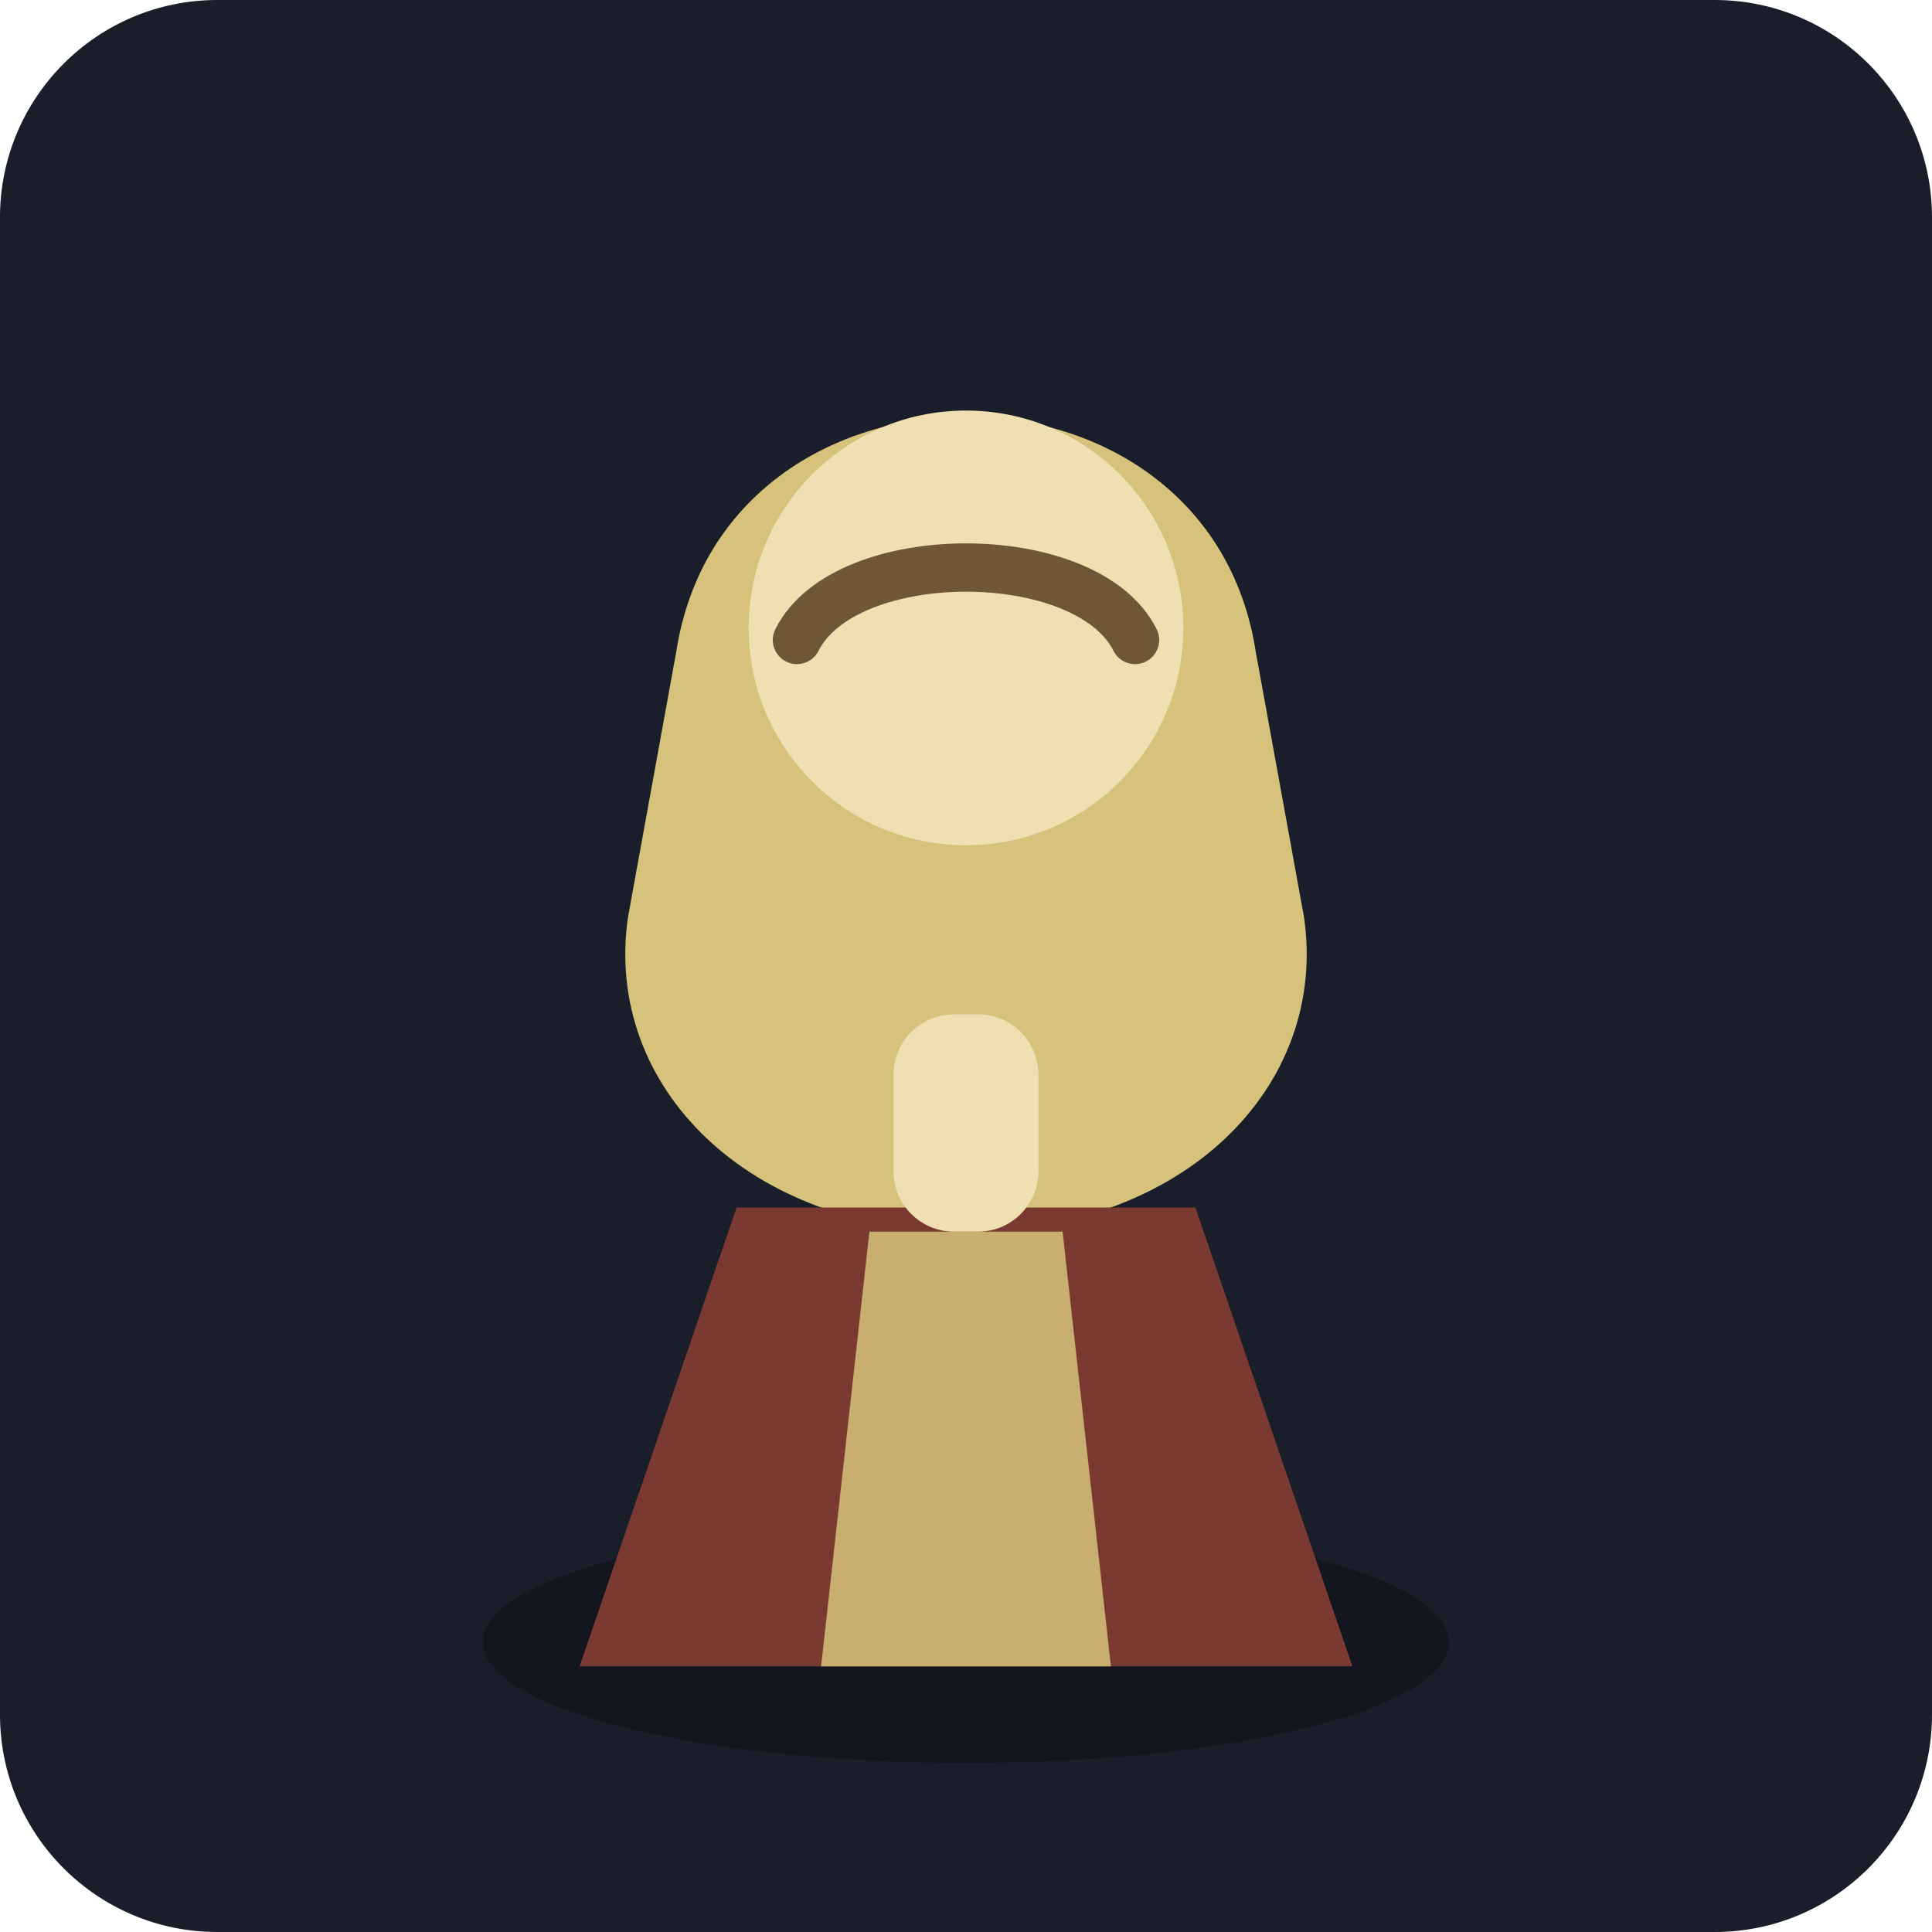
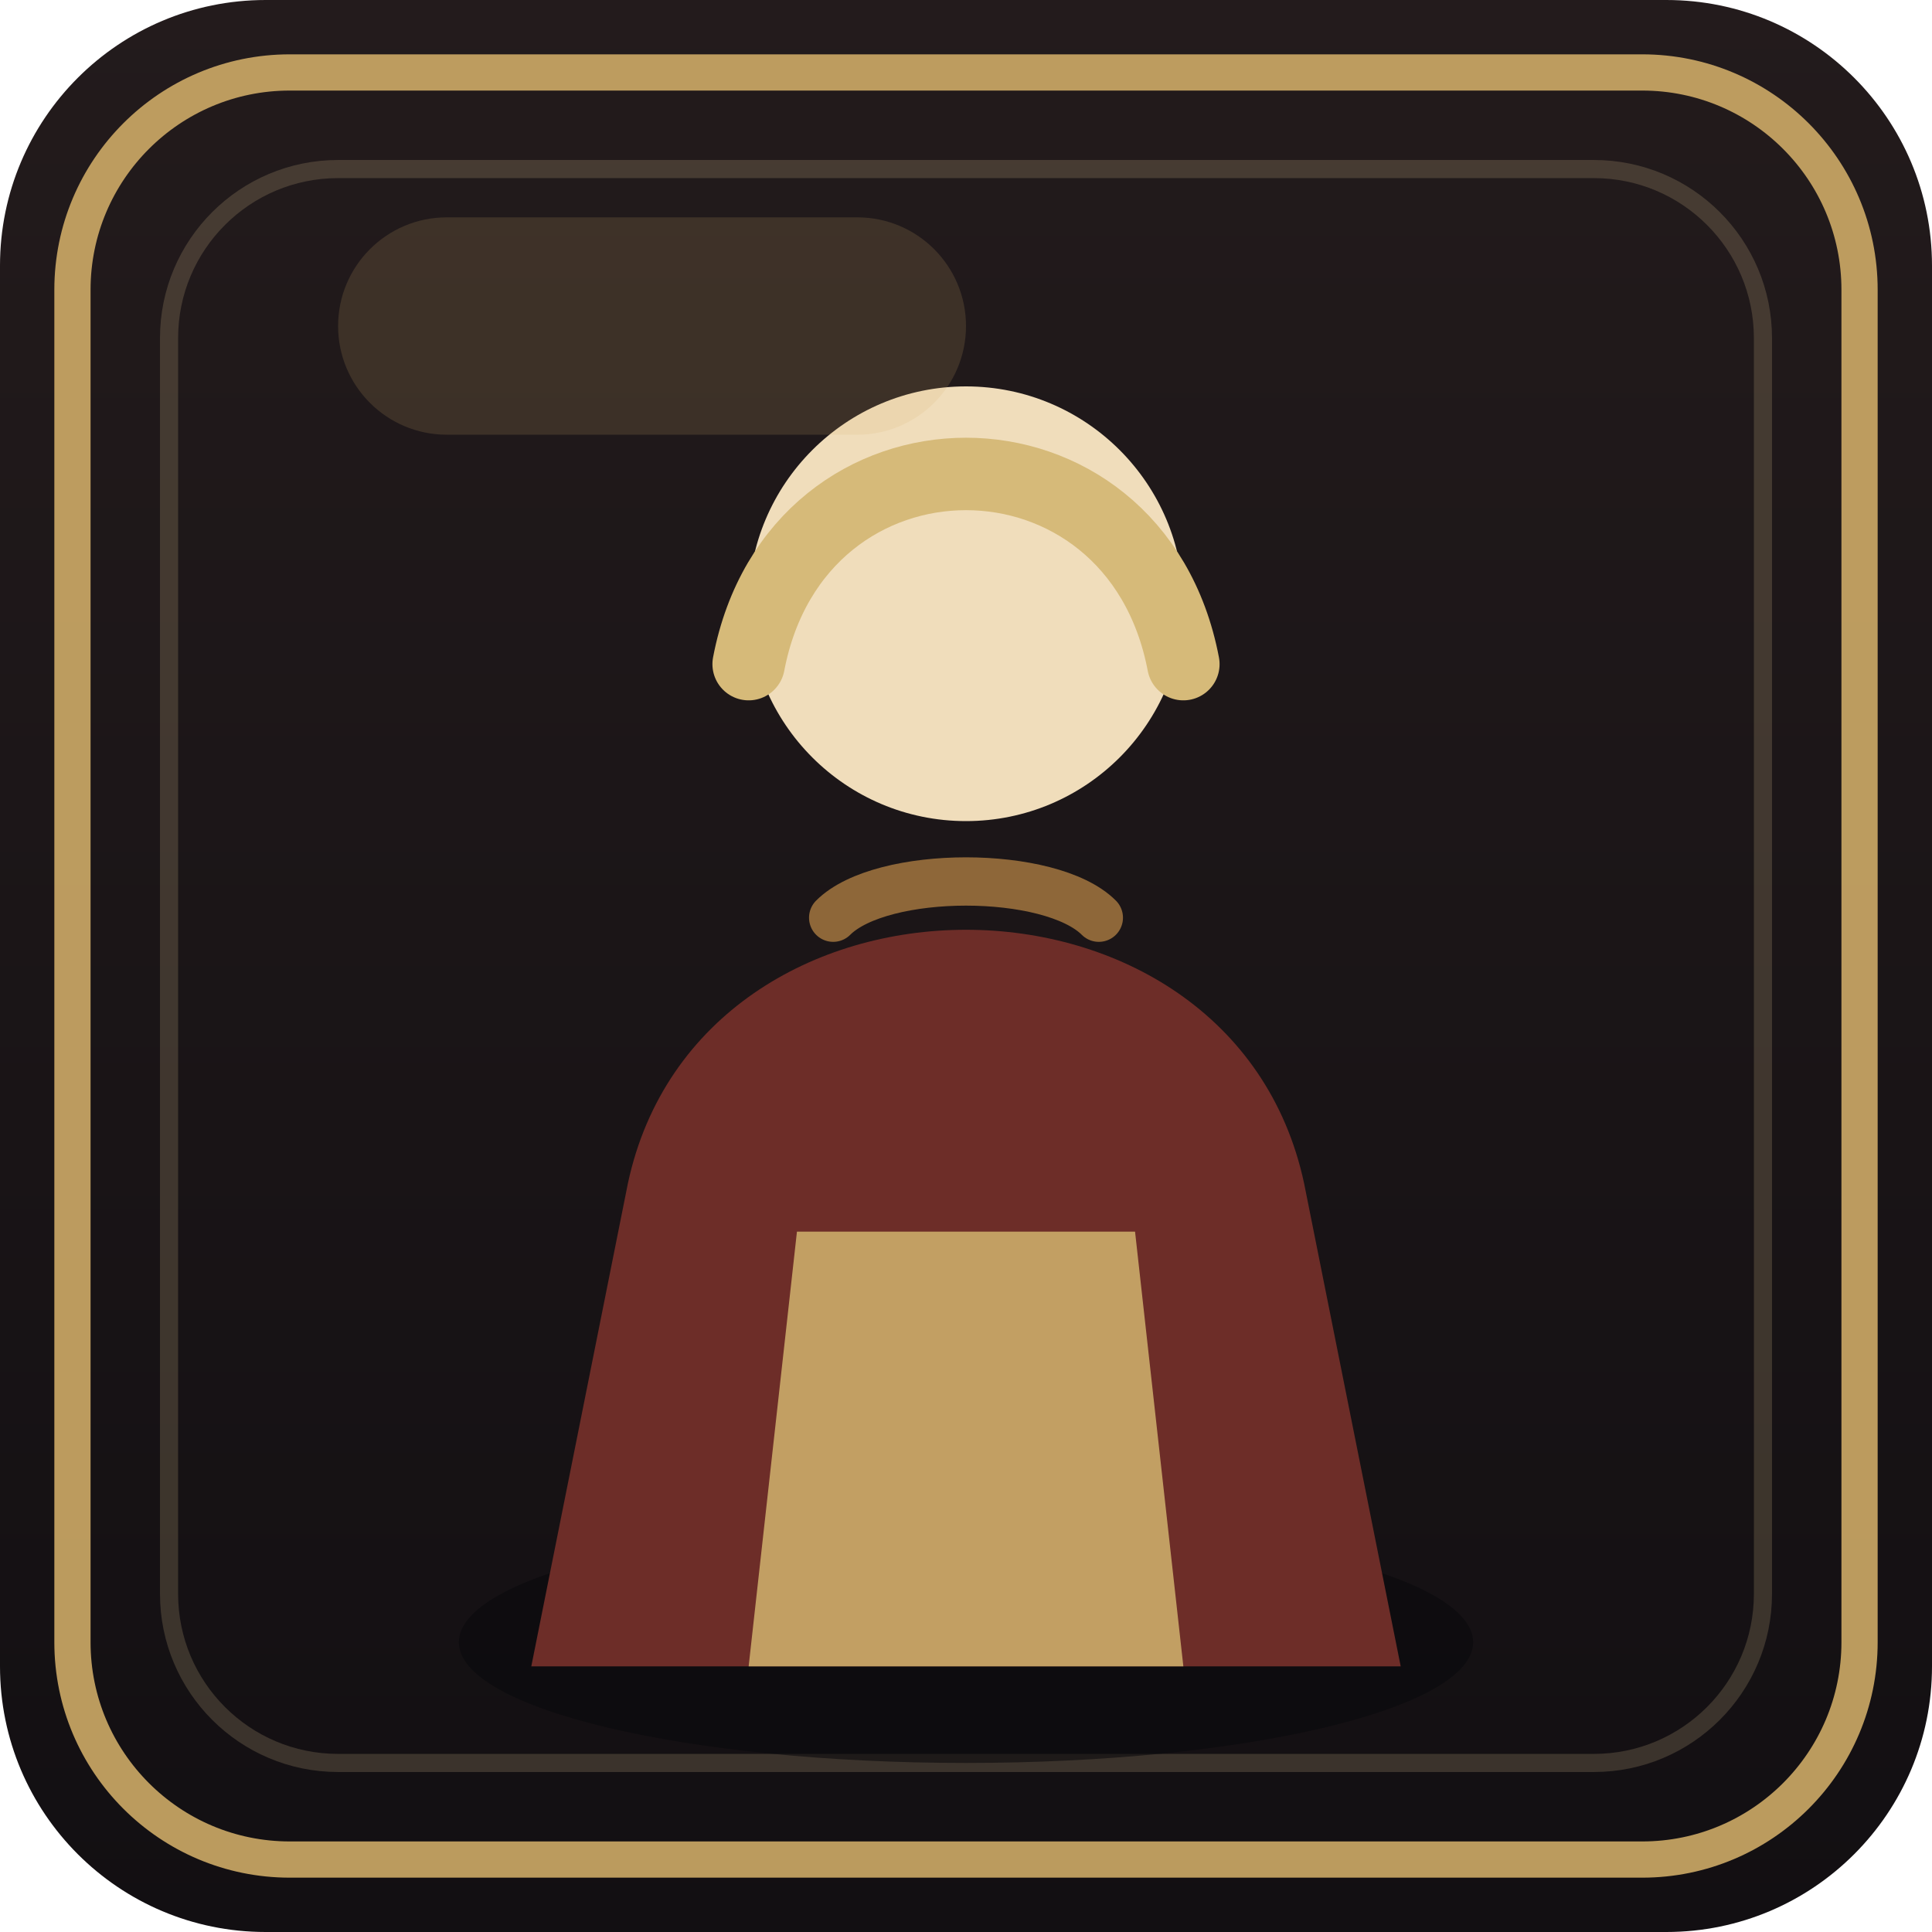
<svg xmlns="http://www.w3.org/2000/svg" width="160" height="160" viewBox="0 0 160 160">
-   <rect width="160" height="160" rx="18" fill="#1a1e2a" />
-   <ellipse cx="80" cy="136" rx="40" ry="10" fill="#0c0f16" opacity="0.55" />
-   <path d="M56 54 C60 28, 100 28, 104 54 L108 76 C110 90, 98 102, 80 102 C62 102, 50 90, 52 76 Z" fill="#d6c27a" />
-   <circle cx="80" cy="52" r="18" fill="#f0dfb0" />
-   <path d="M66 53 C70 45, 90 45, 94 53" stroke="#6e5636" stroke-width="4" fill="none" stroke-linecap="round" />
-   <path d="M61 100 L99 100 L112 138 L48 138 Z" fill="#7b3a31" />
-   <path d="M72 102 L88 102 L92 138 L68 138 Z" fill="#d6c27a" opacity="0.85" />
-   <rect x="74" y="84" width="12" height="18" rx="5" fill="#f0dfb0" />
+   <defs>
+     <linearGradient id="bg" x1="0" y1="0" x2="0" y2="1">
+       <stop offset="0%" stop-color="#231b1c" />
+       <stop offset="100%" stop-color="#120f12" />
+     </linearGradient>
+   </defs>
+   <rect width="160" height="160" rx="22" fill="url(#bg)" />
+   <rect x="6" y="6" width="148" height="148" rx="18" fill="none" stroke="#d2ae69" stroke-opacity="0.88" stroke-width="3" />
+   <rect x="14" y="14" width="132" height="132" rx="14" fill="none" stroke="#efd79f" stroke-opacity="0.18" stroke-width="1.5" />
+   <ellipse cx="80" cy="136" rx="42" ry="10" fill="#09090c" opacity="0.58" />
+   <path d="M52 98 C58 70, 102 70, 108 98 L116 138 L44 138 Z" fill="#6d2d28" />
+   <path d="M66 102 H94 L98 138 H62 Z" fill="#d0b16d" opacity="0.86" />
+   <circle cx="80" cy="50" r="18" fill="#f0ddbb" />
+   <path d="M62 55 C66 34, 94 34, 98 55" fill="none" stroke="#d6ba79" stroke-width="6" stroke-linecap="round" />
+   <path d="M69 76 C73 72, 87 72, 91 76" fill="none" stroke="#8e6739" stroke-width="4" stroke-linecap="round" />
+   <rect x="28" y="18" width="52" height="18" rx="9" fill="#d4b46f" fill-opacity="0.16" />
</svg>
